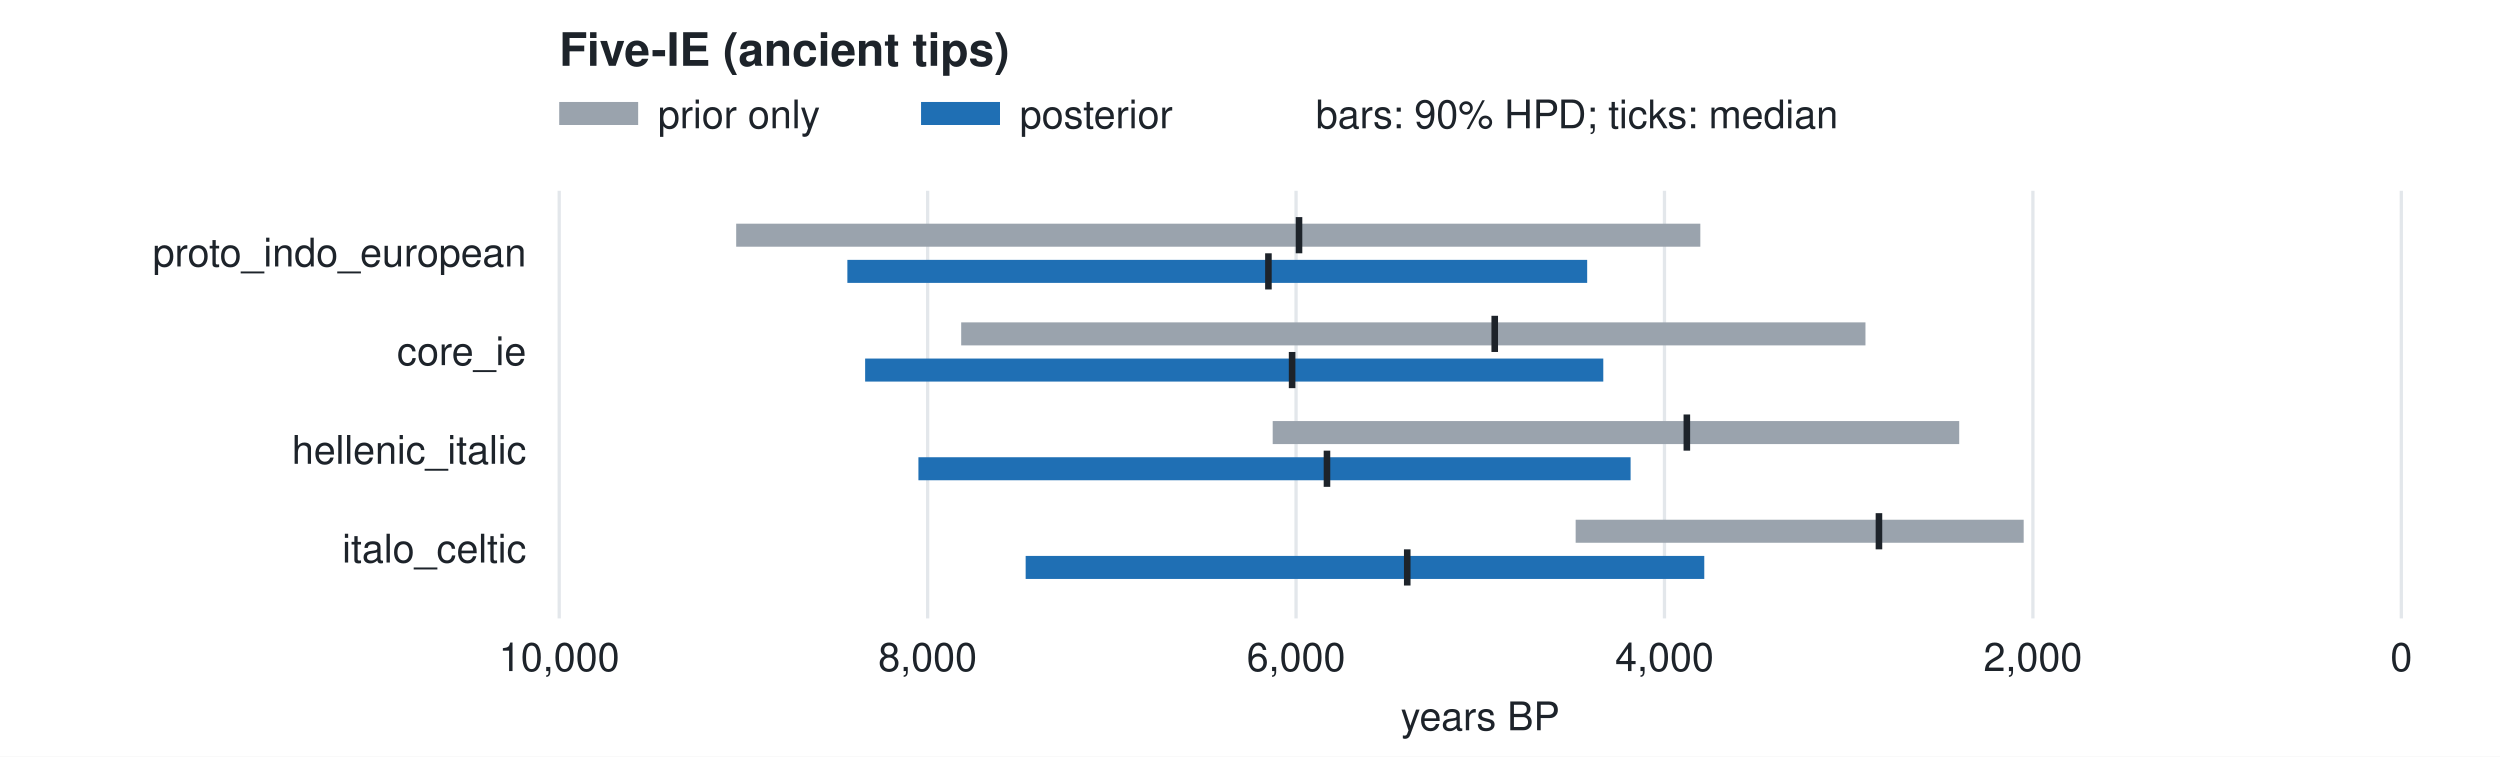
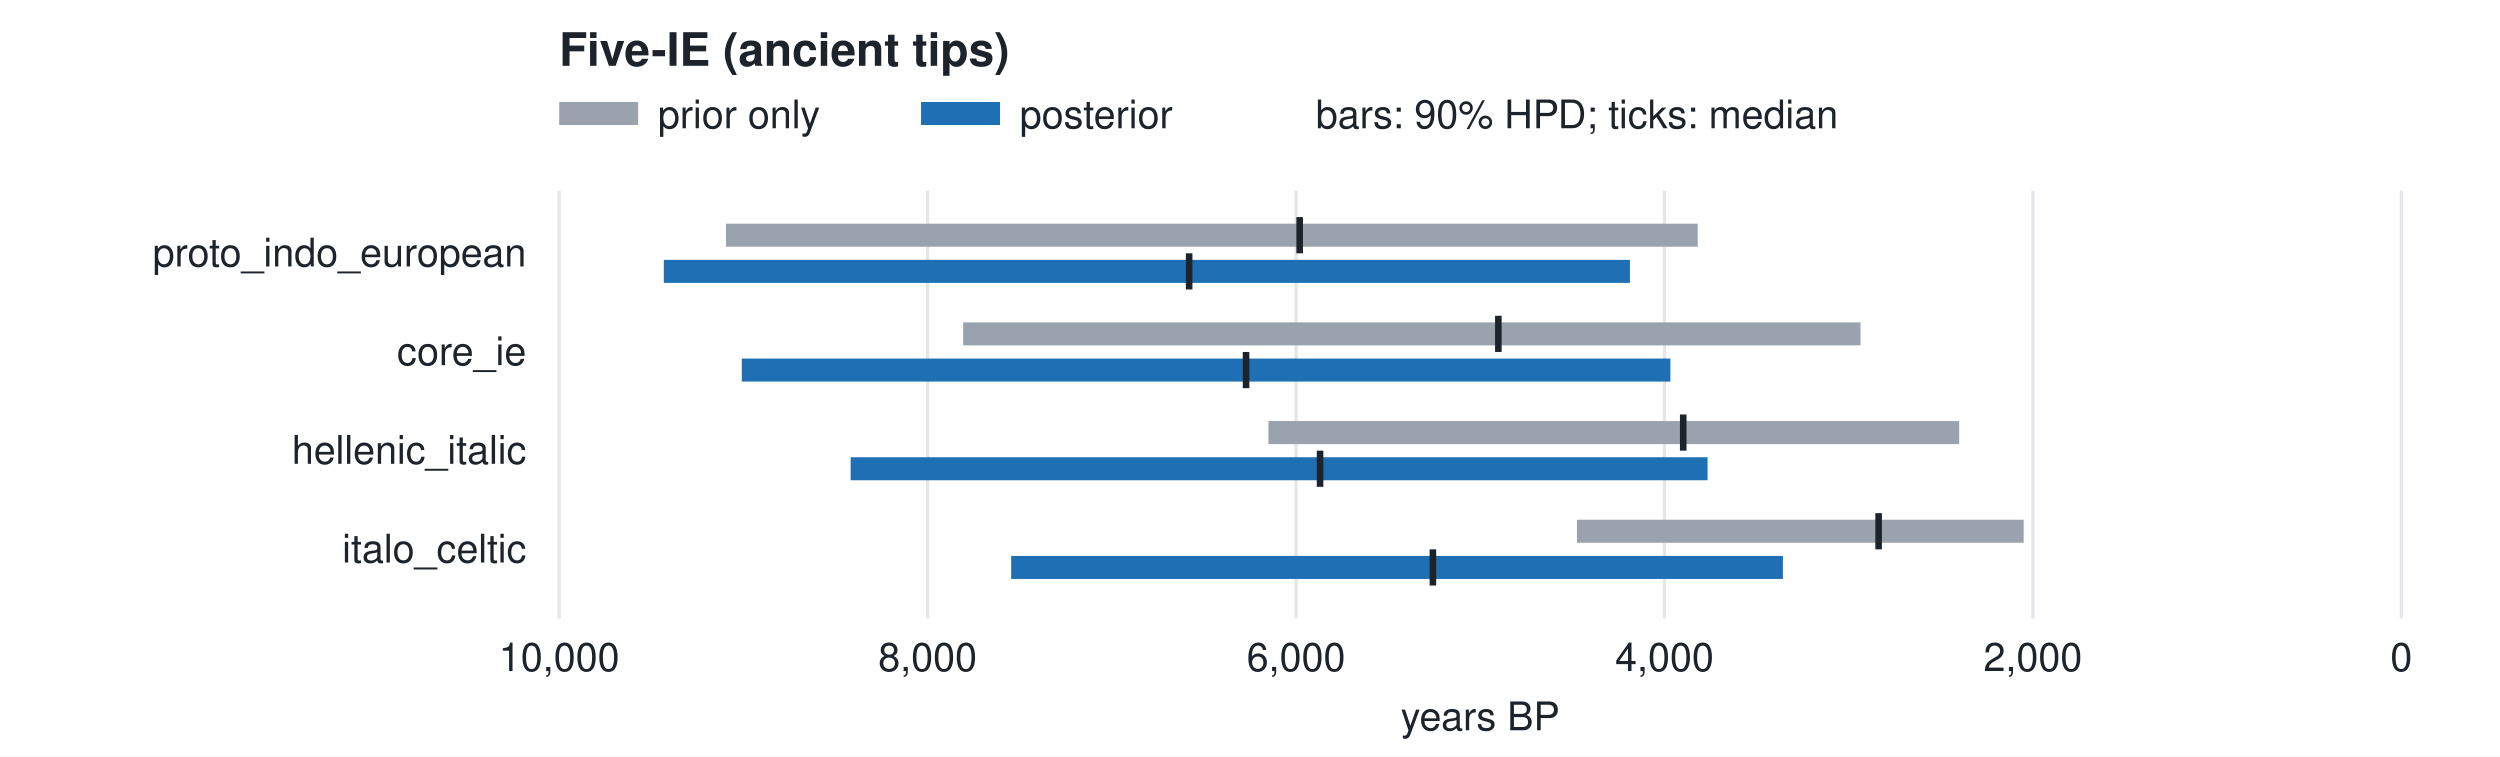
<svg xmlns="http://www.w3.org/2000/svg" width="760" height="230" viewBox="0 0 760 230" font-family="Helvetica, Arial, sans-serif" font-size="12">
  <rect width="100%" height="100%" fill="#ffffff" />
  <text x="170" y="20" font-size="14" font-weight="bold" fill="#1d232a">Five-IE (ancient tips)</text>
  <rect x="170" y="31" width="24" height="7" fill="#9aa3ad" />
  <text x="200" y="39" fill="#1d232a">prior only</text>
  <rect x="280" y="31" width="24" height="7" fill="#1f6fb4" />
  <text x="310" y="39" fill="#1d232a">posterior</text>
  <text x="400" y="39" fill="#1d232a">bars: 90% HPD; ticks: median</text>
  <line x1="730.0" y1="58" x2="730.0" y2="188" stroke="#e3e7eb" />
  <text x="730.0" y="204" text-anchor="middle" fill="#1d232a">0</text>
  <line x1="618.0" y1="58" x2="618.0" y2="188" stroke="#e3e7eb" />
  <text x="618.0" y="204" text-anchor="middle" fill="#1d232a">2,000</text>
  <line x1="506.0" y1="58" x2="506.0" y2="188" stroke="#e3e7eb" />
  <text x="506.0" y="204" text-anchor="middle" fill="#1d232a">4,000</text>
  <line x1="394.0" y1="58" x2="394.0" y2="188" stroke="#e3e7eb" />
  <text x="394.0" y="204" text-anchor="middle" fill="#1d232a">6,000</text>
  <line x1="282.0" y1="58" x2="282.0" y2="188" stroke="#e3e7eb" />
  <text x="282.0" y="204" text-anchor="middle" fill="#1d232a">8,000</text>
  <line x1="170.0" y1="58" x2="170.0" y2="188" stroke="#e3e7eb" />
  <text x="170.0" y="204" text-anchor="middle" fill="#1d232a">10,000</text>
  <text x="450.0" y="222" text-anchor="middle" fill="#1d232a">years BP</text>
  <text x="160" y="81.0" text-anchor="end" fill="#1d232a">proto_indo_european</text>
-   <rect x="223.8" y="68.0" width="293.1" height="7" fill="#9aa3ad" />
-   <line x1="394.9" y1="66.0" x2="394.9" y2="77.0" stroke="#1d232a" stroke-width="2" />
-   <rect x="257.6" y="79.0" width="224.9" height="7" fill="#1f6fb4" />
-   <line x1="385.6" y1="77.0" x2="385.6" y2="88.0" stroke="#1d232a" stroke-width="2" />
+   <rect x="220.7" y="68.0" width="295.4" height="7" fill="#9aa3ad" />
+   <line x1="395.1" y1="66.0" x2="395.1" y2="77.0" stroke="#1d232a" stroke-width="2" />
+   <rect x="201.8" y="79.0" width="293.7" height="7" fill="#1f6fb4" />
+   <line x1="361.5" y1="77.0" x2="361.5" y2="88.0" stroke="#1d232a" stroke-width="2" />
  <text x="160" y="111.0" text-anchor="end" fill="#1d232a">core_ie</text>
-   <rect x="292.2" y="98.0" width="274.9" height="7" fill="#9aa3ad" />
-   <line x1="454.4" y1="96.0" x2="454.4" y2="107.0" stroke="#1d232a" stroke-width="2" />
-   <rect x="263.0" y="109.0" width="224.4" height="7" fill="#1f6fb4" />
-   <line x1="392.8" y1="107.0" x2="392.8" y2="118.0" stroke="#1d232a" stroke-width="2" />
+   <rect x="292.8" y="98.0" width="272.8" height="7" fill="#9aa3ad" />
+   <line x1="455.5" y1="96.0" x2="455.5" y2="107.0" stroke="#1d232a" stroke-width="2" />
+   <rect x="225.5" y="109.0" width="282.3" height="7" fill="#1f6fb4" />
+   <line x1="378.8" y1="107.0" x2="378.8" y2="118.0" stroke="#1d232a" stroke-width="2" />
  <text x="160" y="141.0" text-anchor="end" fill="#1d232a">hellenic_italic</text>
-   <rect x="386.9" y="128.0" width="208.7" height="7" fill="#9aa3ad" />
-   <line x1="512.8" y1="126.0" x2="512.8" y2="137.0" stroke="#1d232a" stroke-width="2" />
-   <rect x="279.2" y="139.0" width="216.5" height="7" fill="#1f6fb4" />
-   <line x1="403.4" y1="137.0" x2="403.4" y2="148.0" stroke="#1d232a" stroke-width="2" />
+   <rect x="385.6" y="128.0" width="210.0" height="7" fill="#9aa3ad" />
+   <line x1="511.7" y1="126.0" x2="511.7" y2="137.0" stroke="#1d232a" stroke-width="2" />
+   <rect x="258.6" y="139.0" width="260.5" height="7" fill="#1f6fb4" />
+   <line x1="401.3" y1="137.0" x2="401.3" y2="148.0" stroke="#1d232a" stroke-width="2" />
  <text x="160" y="171.0" text-anchor="end" fill="#1d232a">italo_celtic</text>
-   <rect x="479.0" y="158.0" width="136.2" height="7" fill="#9aa3ad" />
-   <line x1="571.2" y1="156.0" x2="571.2" y2="167.0" stroke="#1d232a" stroke-width="2" />
-   <rect x="311.8" y="169.0" width="206.3" height="7" fill="#1f6fb4" />
-   <line x1="427.8" y1="167.0" x2="427.8" y2="178.0" stroke="#1d232a" stroke-width="2" />
+   <rect x="479.4" y="158.0" width="135.8" height="7" fill="#9aa3ad" />
+   <line x1="571.1" y1="156.0" x2="571.1" y2="167.0" stroke="#1d232a" stroke-width="2" />
+   <rect x="307.4" y="169.0" width="234.6" height="7" fill="#1f6fb4" />
+   <line x1="435.6" y1="167.0" x2="435.6" y2="178.0" stroke="#1d232a" stroke-width="2" />
</svg>
